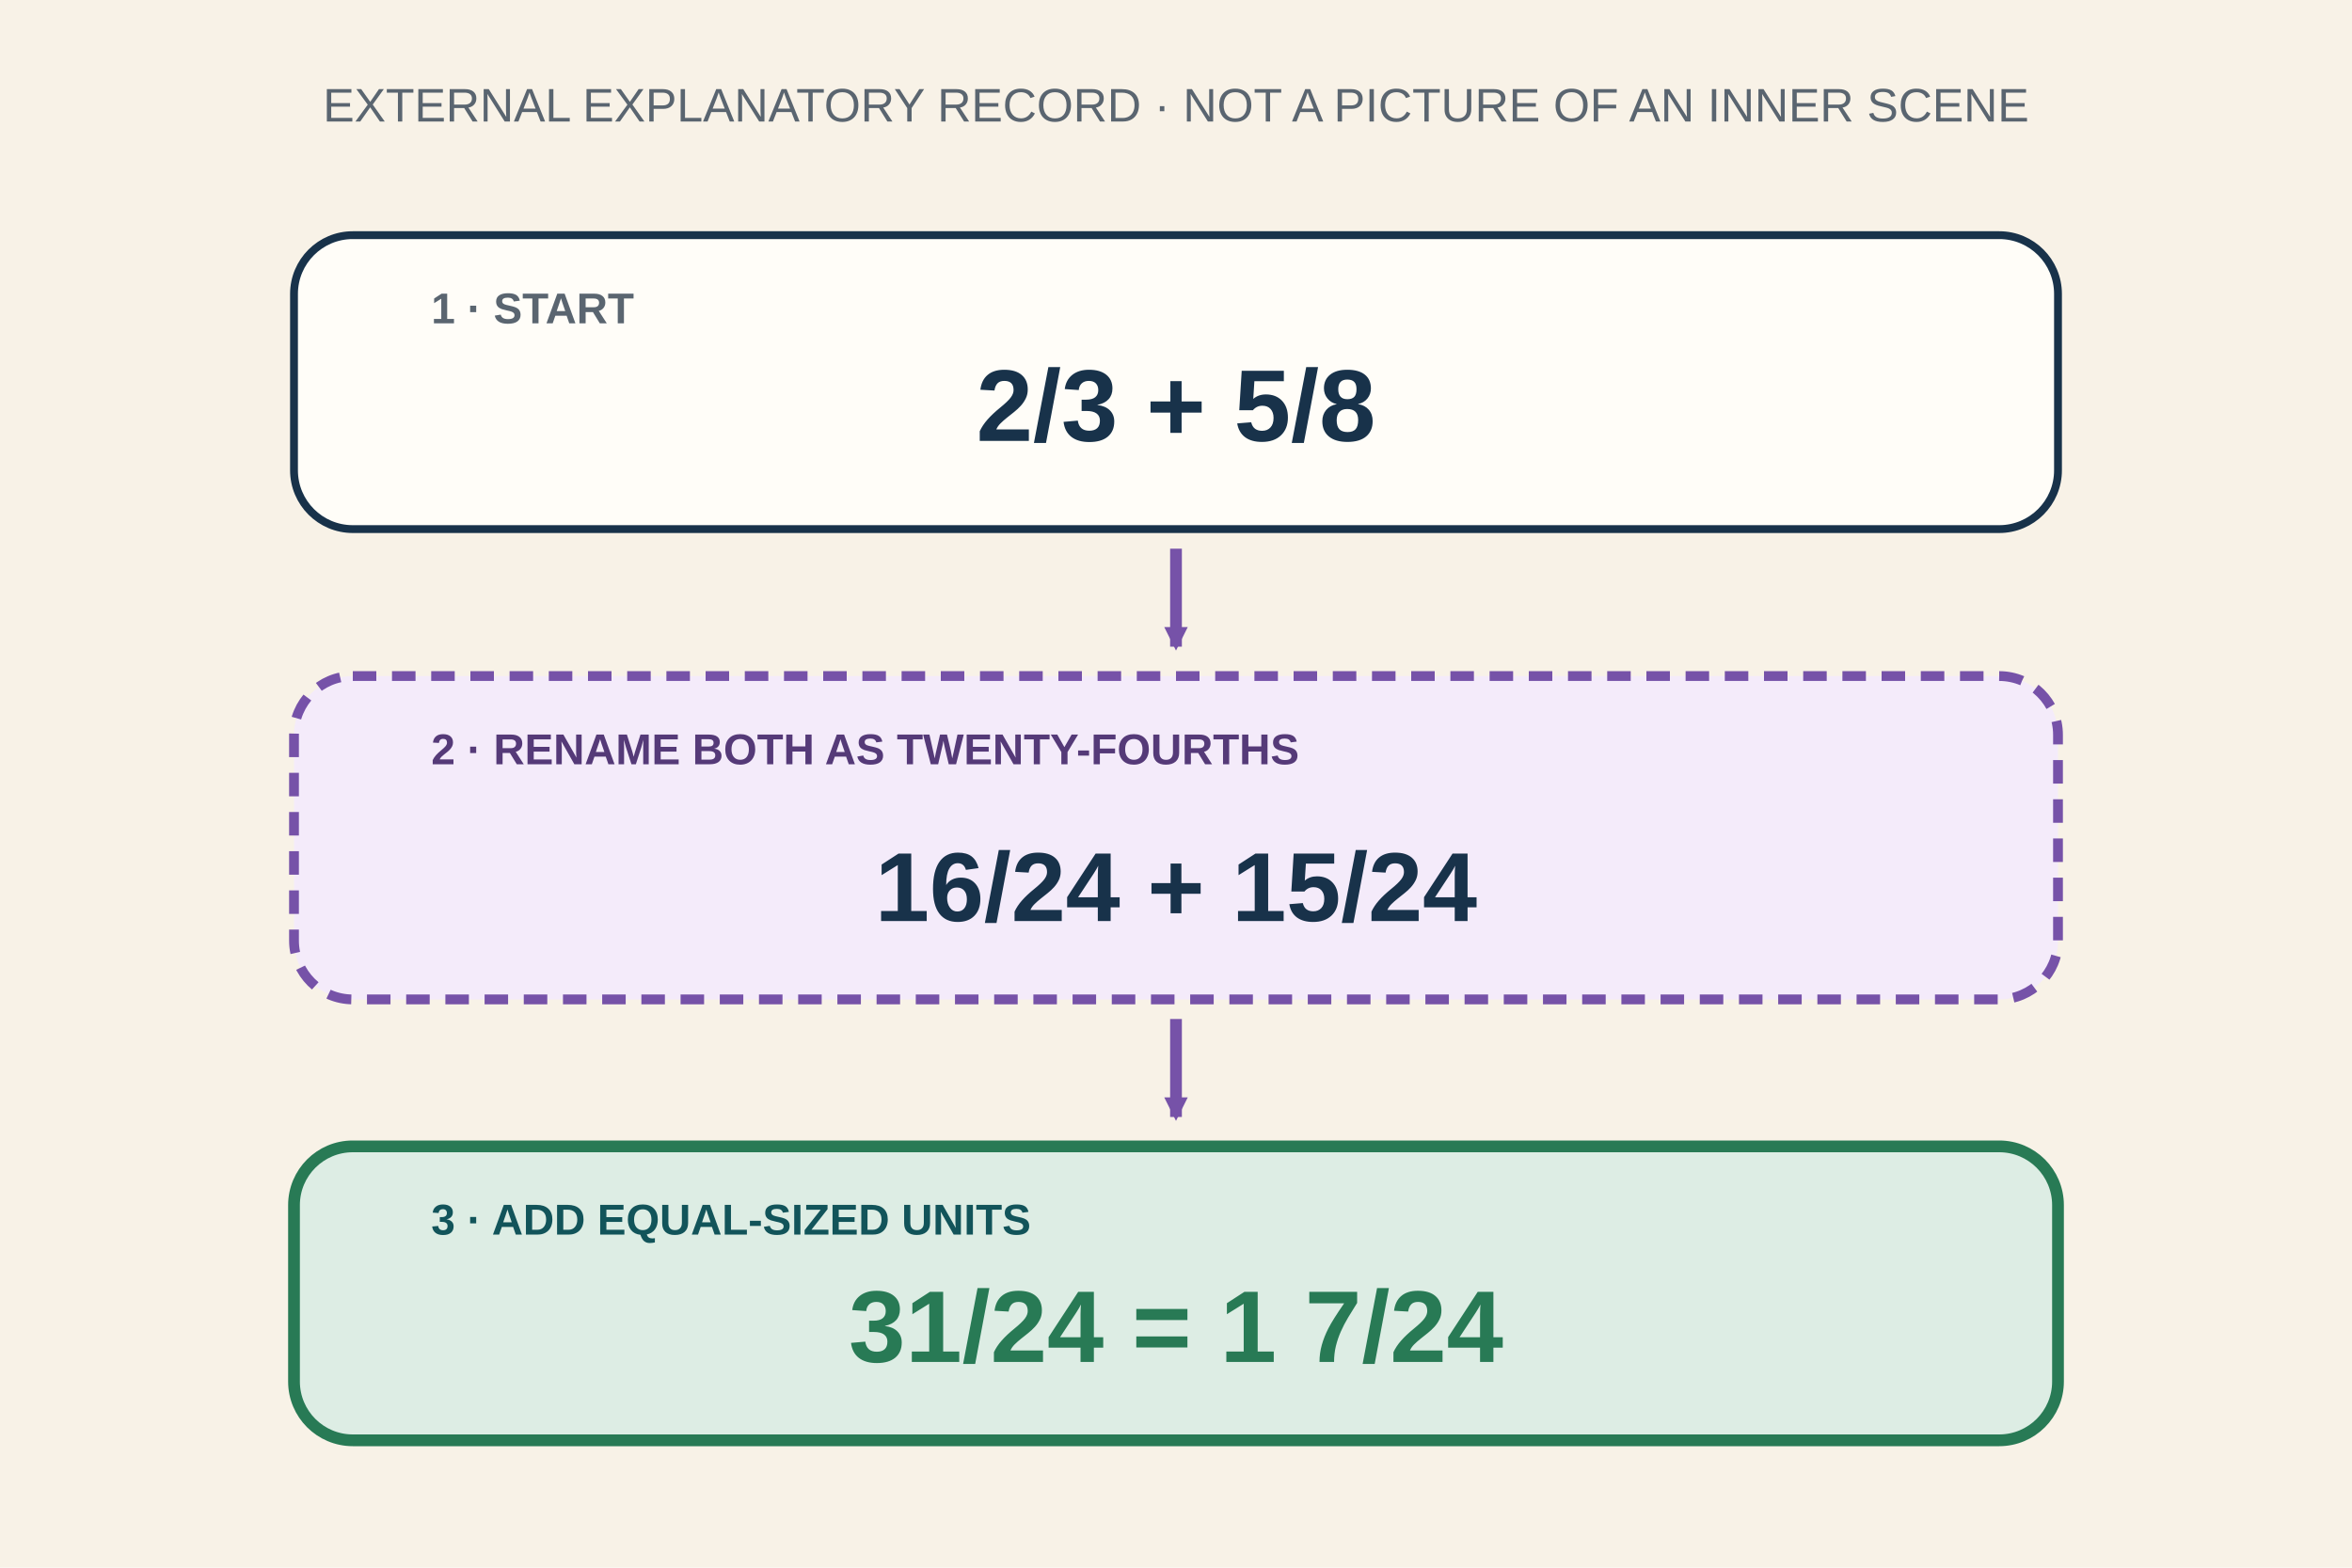
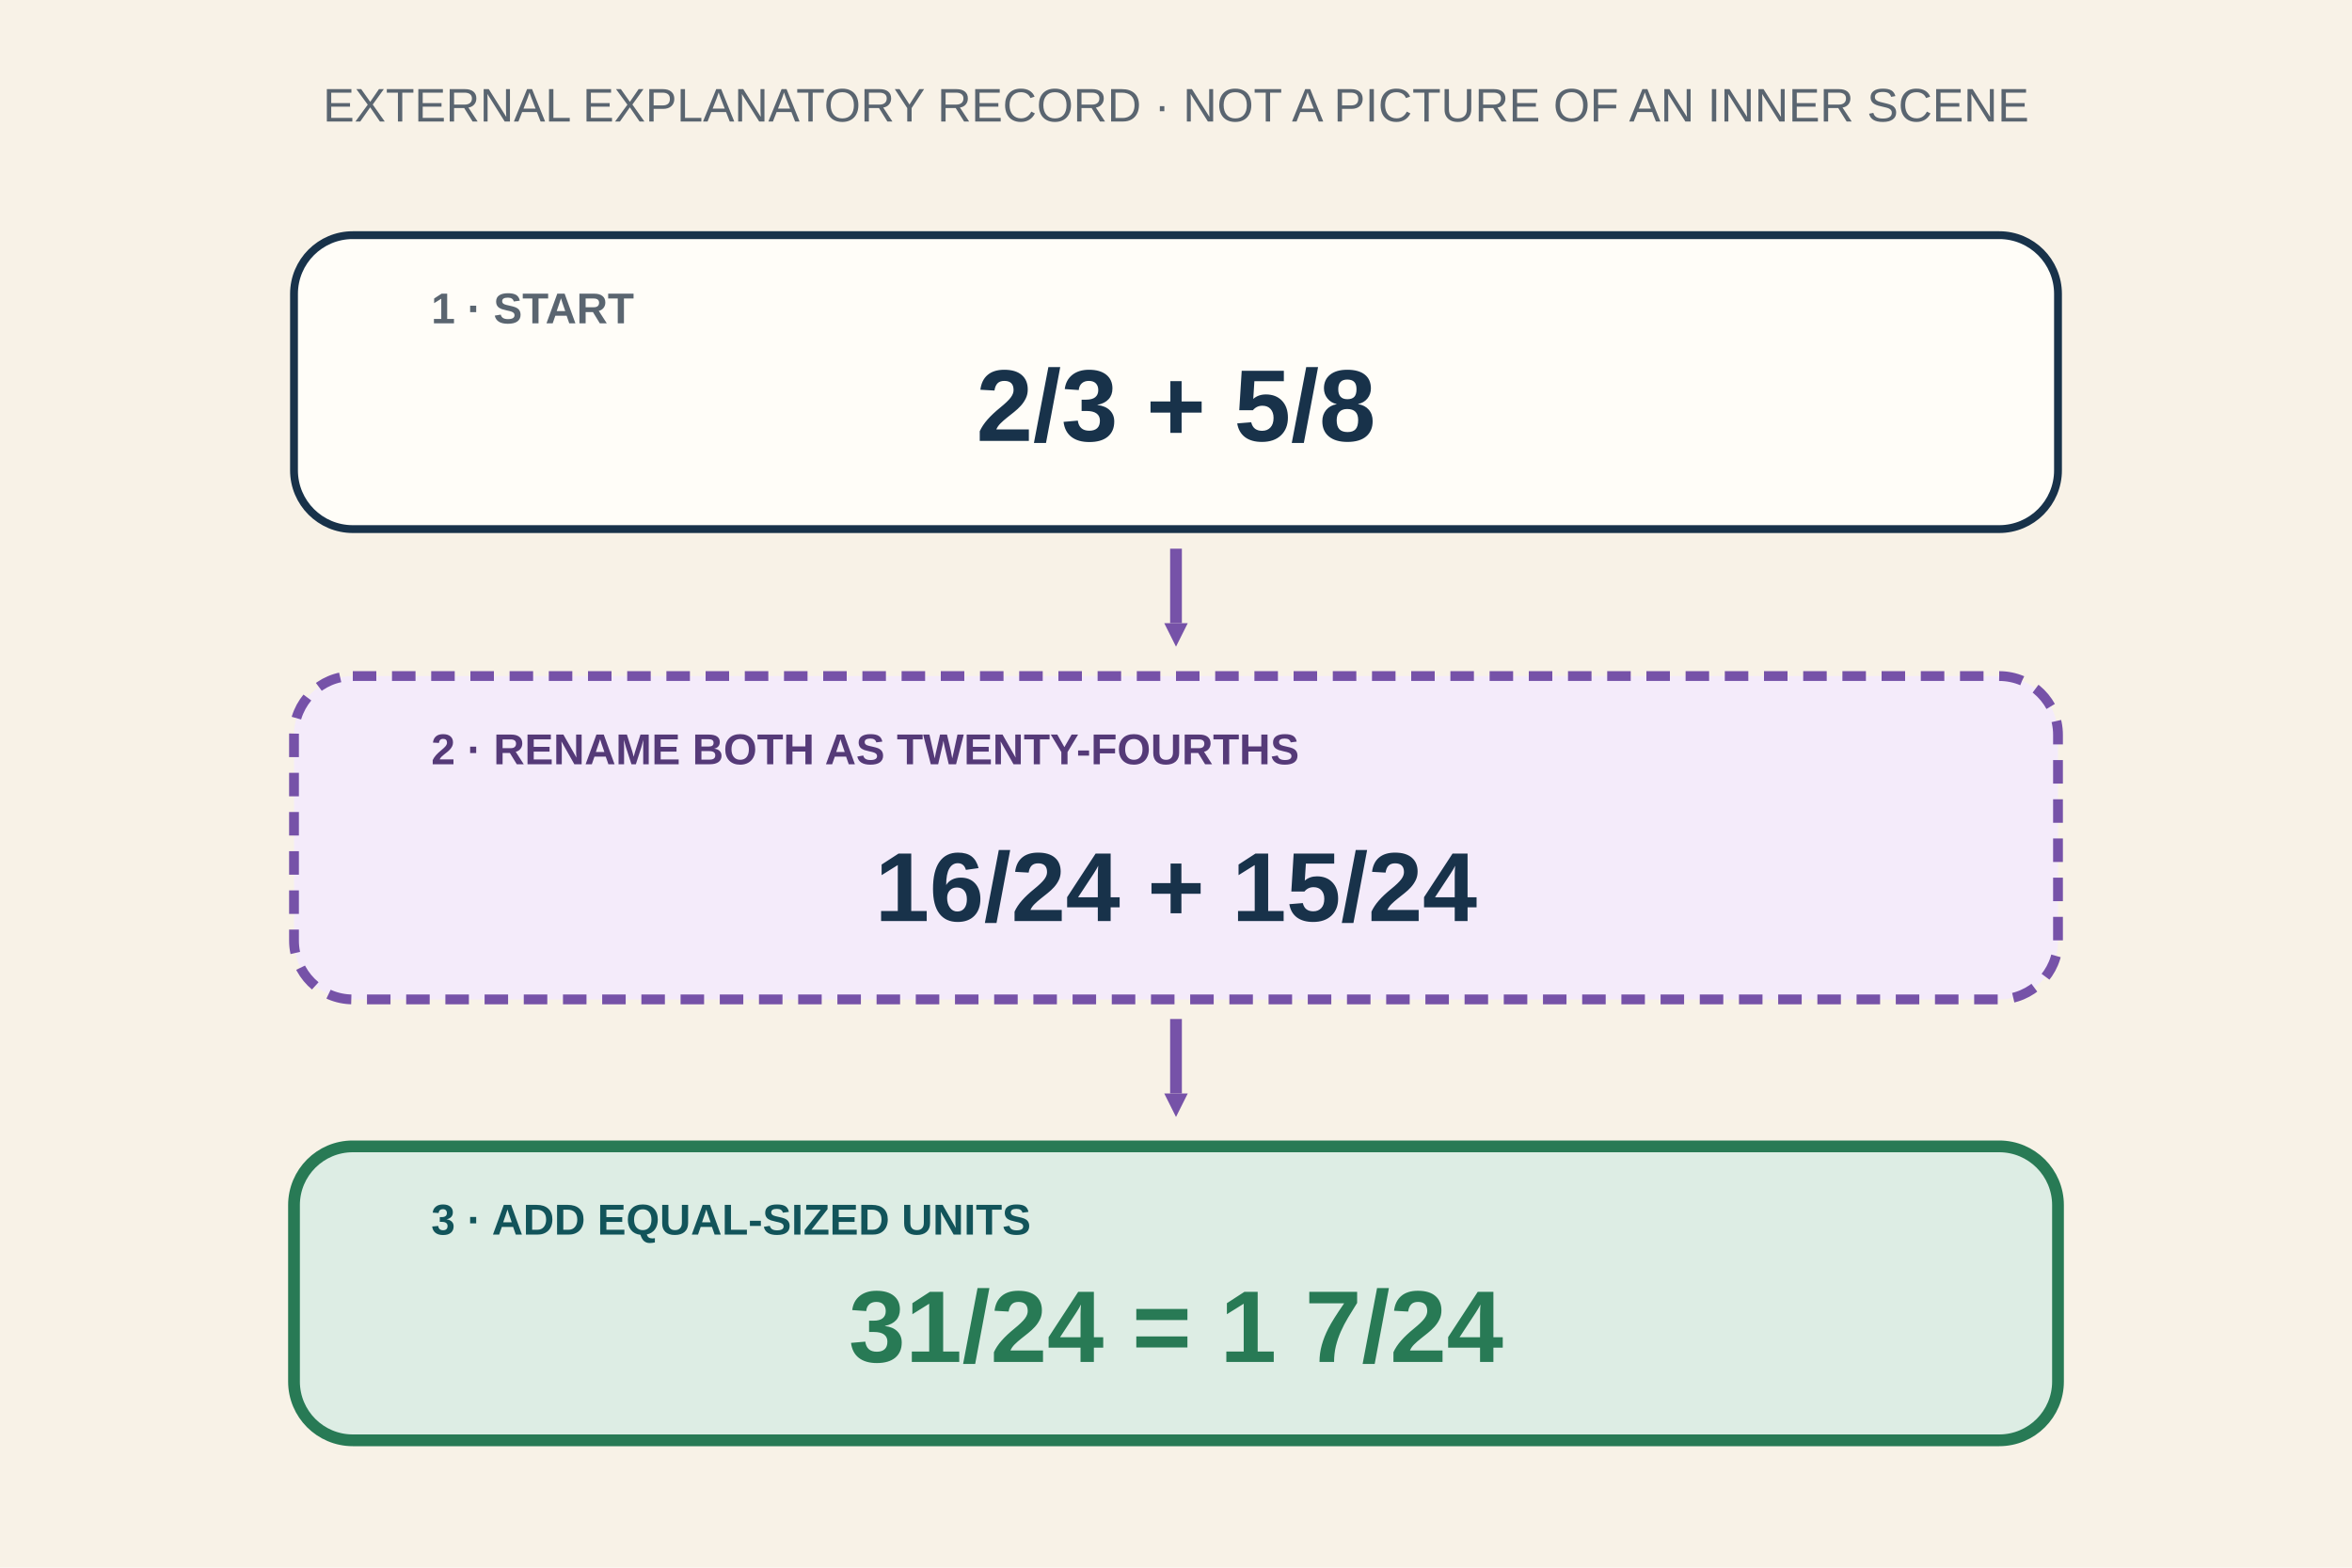
<svg xmlns="http://www.w3.org/2000/svg" width="1200" height="800" viewBox="0 0 1200 800" role="img" aria-labelledby="title desc" shape-rendering="geometricPrecision" text-rendering="optimizeLegibility">
  <defs>
-     <marker id="a" markerWidth="12" markerHeight="12" refX="10" refY="6" orient="auto" markerUnits="userSpaceOnUse" viewBox="0 0 12 12">
-       <path d="M0 0l12 6-12 6z" fill="#7652A8" />
+     <marker id="a" markerWidth="12" markerHeight="12" refX="0" refY="6" orient="auto" markerUnits="userSpaceOnUse" viewBox="0 0 12 12">
+       <path d="M0 0L12 6L0 12Z" fill="#7652A8" />
    </marker>
  </defs>
  <rect width="1200" height="800" fill="#F8F2E7" />
  <text x="600" y="62" text-anchor="middle" font-family="Arial,sans-serif" font-size="24" fill="#5A6570">EXTERNAL EXPLANATORY RECORD · NOT A PICTURE OF AN INNER SCENE</text>
  <g font-family="Arial,sans-serif" text-anchor="middle">
    <rect x="150" y="120" width="900" height="150" rx="30" fill="#FFFDF8" stroke="#18324A" stroke-width="4" />
    <text x="220" y="165" text-anchor="start" font-size="22" font-weight="700" fill="#5A6570">1 · START</text>
    <text x="600" y="225" font-size="52" font-weight="700" fill="#18324A">2/3 + 5/8</text>
-     <path d="M600 280V330" stroke="#7652A8" stroke-width="6" marker-end="url(#a)" />
+     <path d="M600 280V318" marker-end="url(#a)" stroke="#7652A8" stroke-width="6" />
    <rect x="150" y="345" width="900" height="165" rx="30" fill="#F4EBFA" stroke="#7652A8" stroke-width="5" stroke-dasharray="12 8" />
    <text x="220" y="390" text-anchor="start" font-size="22" font-weight="700" fill="#553A78">2 · RENAME BOTH AS TWENTY-FOURTHS</text>
    <text x="600" y="470" font-size="50" font-weight="700" fill="#18324A">16/24 + 15/24</text>
-     <path d="M600 520V570" stroke="#7652A8" stroke-width="6" marker-end="url(#a)" />
+     <path d="M600 520V558" marker-end="url(#a)" stroke="#7652A8" stroke-width="6" />
    <rect x="150" y="585" width="900" height="150" rx="30" fill="#DDEDE4" stroke="#287A55" stroke-width="6" />
    <text x="220" y="630" text-anchor="start" font-size="22" font-weight="700" fill="#12545A">3 · ADD EQUAL-SIZED UNITS</text>
    <text x="600" y="695" font-size="52" font-weight="700" fill="#287A55">31/24 = 1 7/24</text>
  </g>
</svg>
